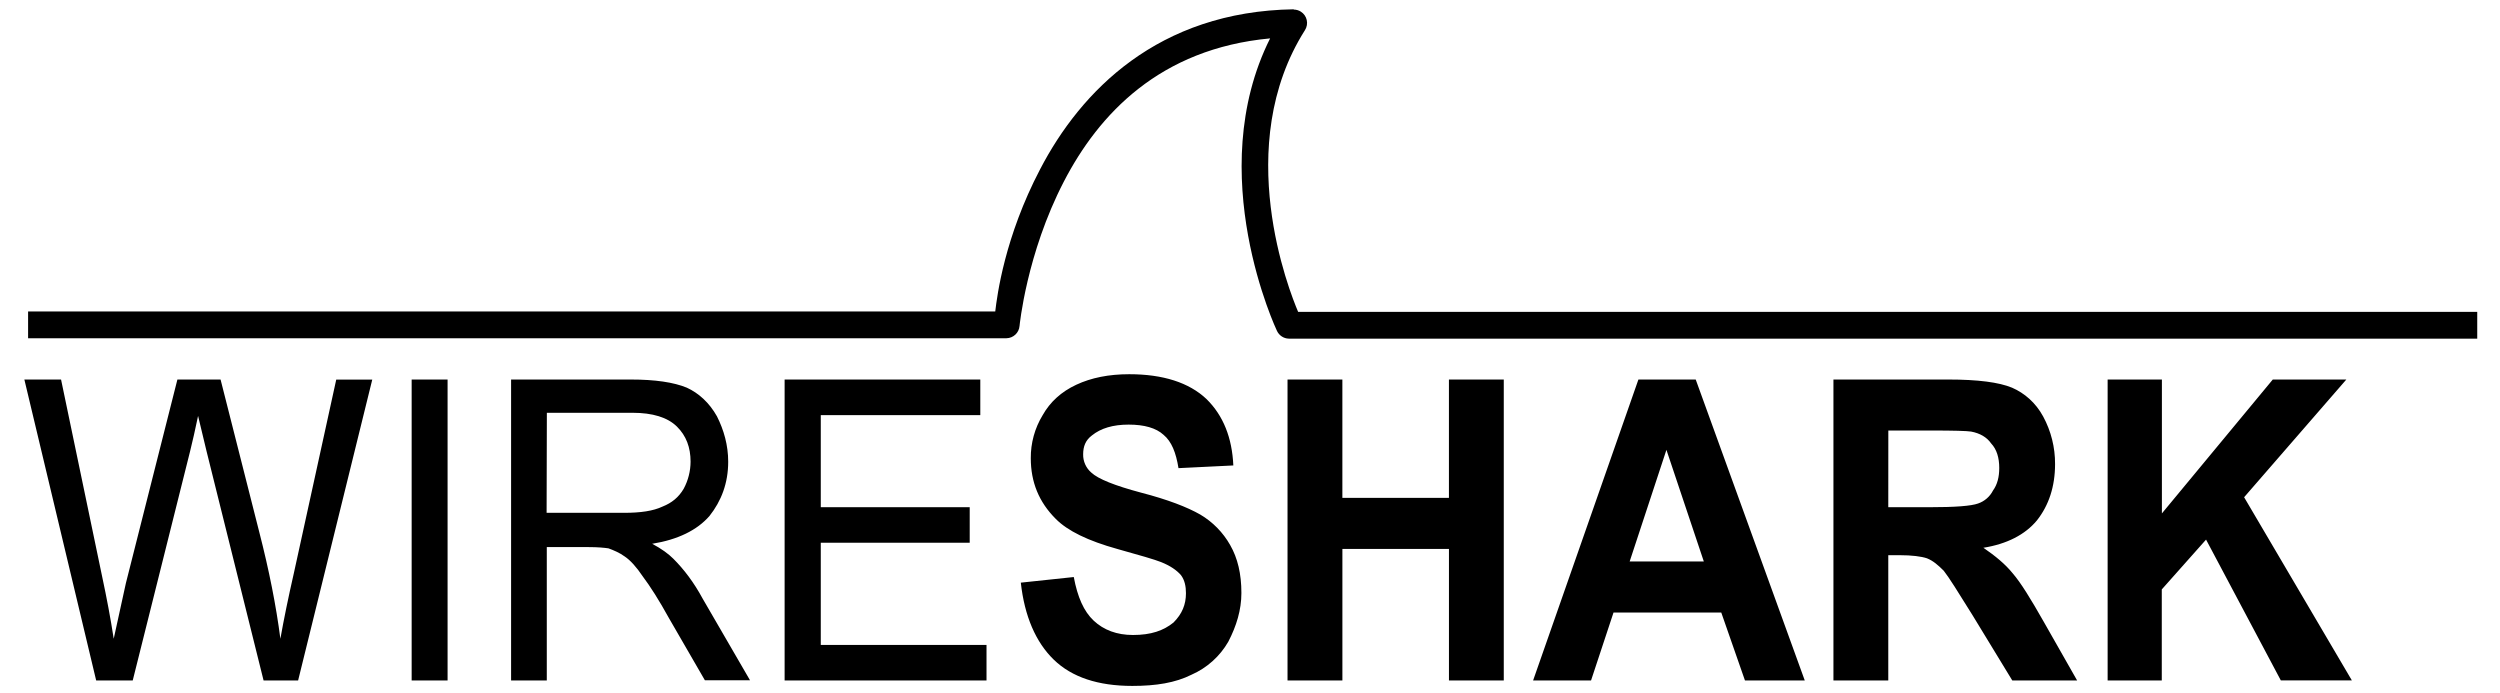
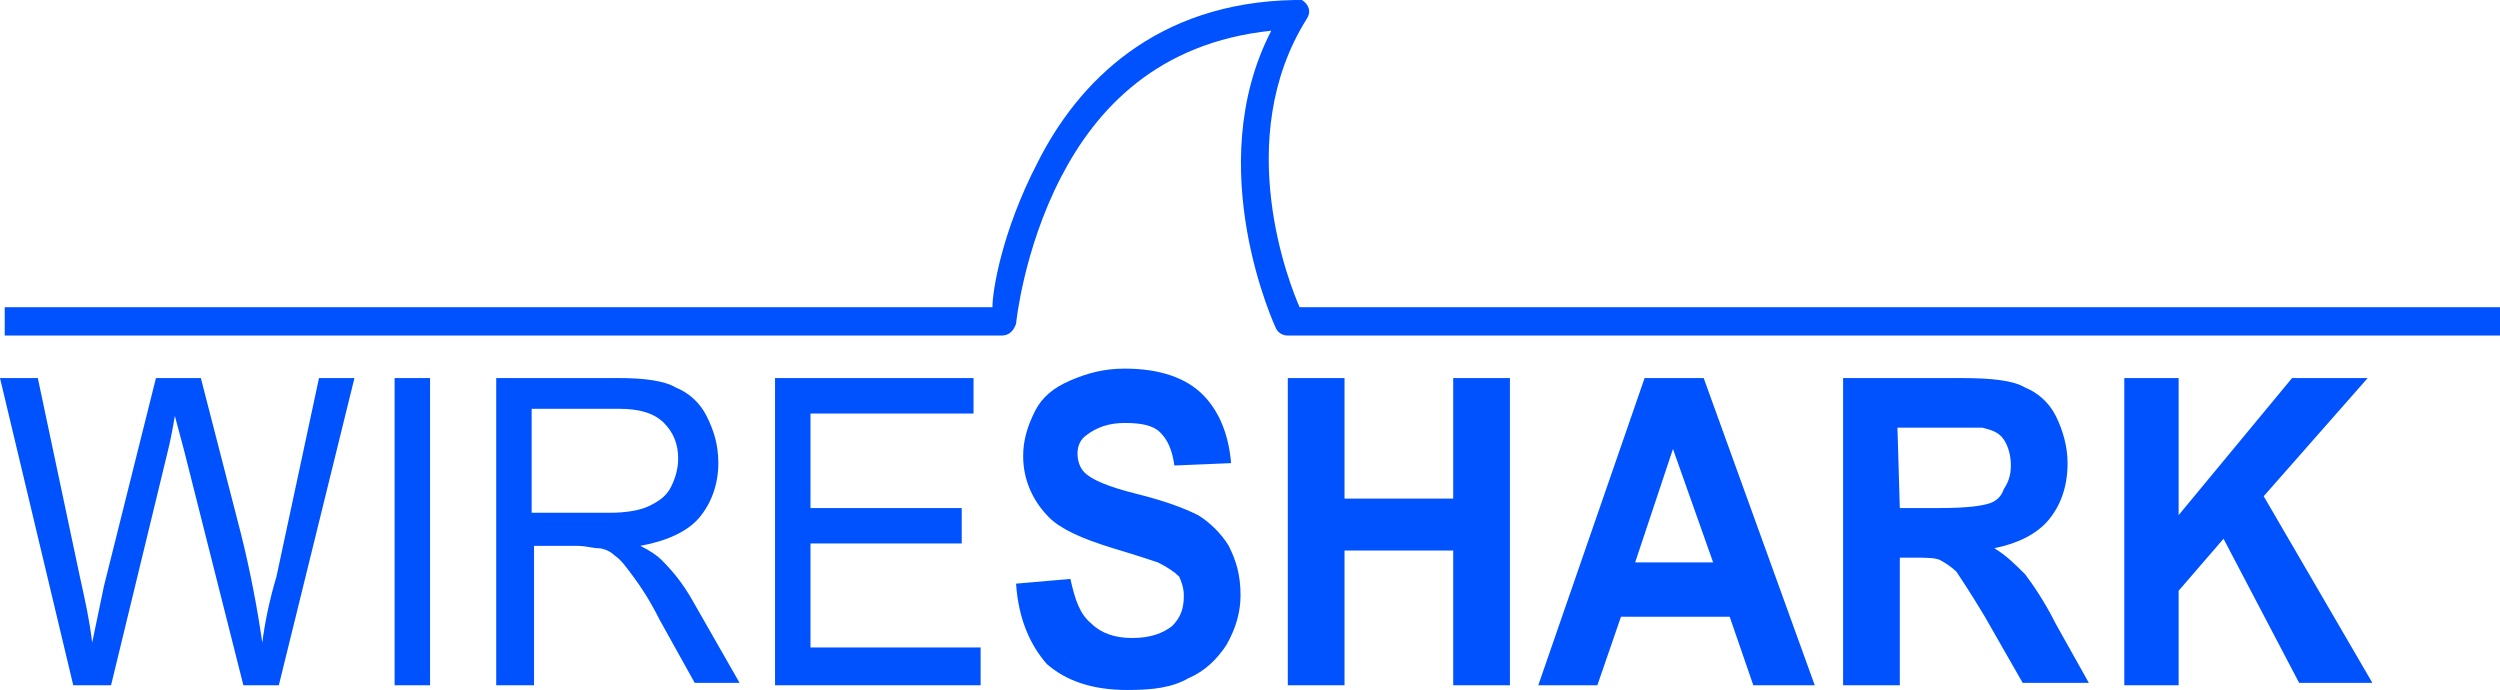
- <svg xmlns="http://www.w3.org/2000/svg" version="1.1" id="Layer_1" x="0px" y="0px" width="107.852px" height="29.867px" viewBox="6.041 12.544 107.852 29.867" enable-background="new 6.041 12.544 107.852 29.867" xml:space="preserve">
-   <path d="M61.855,12.945c-5.86,0.09-9.194,3.54-10.942,6.9c-1.532,2.925-1.855,5.447-1.936,6.135H7.253v1.156H49.46  c0.296-0.005,0.541-0.234,0.565-0.53c0,0,0.296-3.11,1.91-6.226c1.506-2.91,4.14-5.737,8.9-6.18  c-2.93,5.845,0.296,12.62,0.296,12.62c0.094,0.199,0.291,0.329,0.512,0.333h51.268v-1.156H62.043  c-0.376-0.882-2.877-7.15,0.296-12.154c0.171-0.27,0.091-0.626-0.179-0.797c-0.092-0.058-0.197-0.088-0.305-0.089V12.945z   M10.19,41.9L7.092,28.917h1.583l1.777,8.521c0.19,0.887,0.358,1.773,0.495,2.662l0.524-2.394l2.223-8.788h1.863l1.67,6.584  c0.422,1.641,0.726,3.172,0.91,4.598c0.148-0.834,0.34-1.774,0.58-2.824l1.83-8.357h1.554L18.902,41.9h-1.49l-2.46-9.889  l-0.366-1.524c-0.124,0.597-0.24,1.105-0.344,1.524L11.767,41.9H10.19z M23.8,41.9V28.917h1.55V41.9H23.8z M28.09,41.9V28.917h5.162  c1.048,0,1.855,0.118,2.42,0.352c0.51,0.234,0.968,0.645,1.3,1.237c0.296,0.59,0.484,1.242,0.484,1.957  c0,0.922-0.296,1.694-0.807,2.34c-0.538,0.618-1.37,1.022-2.473,1.2c0.403,0.215,0.7,0.431,0.914,0.646  c0.457,0.457,0.887,1.021,1.264,1.72l2.043,3.522H36.45L34.9,39.21c-0.43-0.78-0.807-1.37-1.13-1.8c-0.27-0.403-0.538-0.7-0.78-0.86  c-0.215-0.159-0.484-0.271-0.7-0.35c-0.188-0.027-0.457-0.054-0.86-0.054h-1.8V41.9H28.09z M29.622,34.668h3.334  c0.726,0,1.264-0.08,1.667-0.27c0.403-0.16,0.7-0.403,0.914-0.771c0.193-0.358,0.294-0.76,0.296-1.167  c0-0.613-0.188-1.118-0.59-1.514c-0.402-0.396-1.048-0.594-1.91-0.594h-3.7L29.622,34.668z M39.89,41.9V28.917h8.442v1.535H41.45  v3.973h6.425v1.532H41.45v4.41h7.15V41.9H39.89z M50.08,37.68l2.285-0.242c0.16,0.86,0.43,1.48,0.86,1.883  c0.43,0.402,0.995,0.617,1.694,0.617c0.78,0,1.317-0.188,1.747-0.537c0.376-0.377,0.538-0.78,0.538-1.265  c0-0.296-0.054-0.565-0.215-0.78c-0.188-0.215-0.457-0.402-0.86-0.564c-0.27-0.107-0.914-0.296-1.882-0.564  c-1.264-0.351-2.15-0.781-2.662-1.301c-0.726-0.726-1.075-1.586-1.075-2.615c-0.005-0.654,0.171-1.297,0.511-1.855  c0.323-0.575,0.807-1.014,1.452-1.315c0.645-0.301,1.398-0.454,2.285-0.454c1.452,0,2.58,0.358,3.334,1.073  c0.726,0.715,1.102,1.671,1.156,2.863l-2.366,0.116c-0.108-0.668-0.296-1.148-0.645-1.438c-0.323-0.296-0.833-0.44-1.506-0.44  s-1.2,0.156-1.586,0.469c-0.27,0.202-0.376,0.47-0.376,0.811c-0.007,0.301,0.121,0.59,0.349,0.787  c0.296,0.28,1.022,0.567,2.15,0.868c1.156,0.3,1.99,0.624,2.554,0.946c0.538,0.318,0.983,0.772,1.29,1.316  c0.323,0.565,0.484,1.237,0.484,2.07c0,0.727-0.215,1.425-0.565,2.098c-0.363,0.632-0.919,1.131-1.586,1.424  c-0.7,0.351-1.532,0.484-2.554,0.484c-1.48,0-2.608-0.376-3.387-1.13C50.725,40.249,50.24,39.13,50.08,37.68z M61.586,41.9V28.917  h2.366v5.104h4.597v-5.104h2.366V41.9H68.55v-5.674h-4.597V41.9H61.586z M83.9,41.9h-2.58l-1.022-2.93h-4.649L74.68,41.9h-2.5  l4.543-12.982h2.473L83.9,41.9z M79.545,36.766l-1.613-4.815l-1.586,4.815H79.545z M85.137,41.9V28.917H90.1  c1.264,0,2.178,0.118,2.742,0.352c0.538,0.234,1.021,0.648,1.344,1.245c0.34,0.629,0.516,1.334,0.512,2.049  c0,0.974-0.271,1.783-0.78,2.429c-0.51,0.618-1.3,1.022-2.312,1.183c0.51,0.35,0.939,0.7,1.264,1.102  c0.35,0.404,0.779,1.103,1.344,2.098L95.65,41.9h-2.797l-1.72-2.823c-0.618-0.995-1.022-1.64-1.237-1.91  c-0.242-0.242-0.457-0.431-0.726-0.538c-0.241-0.08-0.646-0.134-1.183-0.134h-0.484V41.9H85.137z M87.503,34.426h1.747  c1.156,0,1.828-0.054,2.124-0.16c0.28-0.095,0.511-0.295,0.646-0.559c0.188-0.26,0.27-0.583,0.27-0.977  c0-0.436-0.107-0.799-0.35-1.057c-0.188-0.27-0.484-0.439-0.86-0.51c-0.188-0.03-0.753-0.046-1.72-0.046h-1.855L87.503,34.426z   M96.966,41.9V28.917h2.341v5.776l4.784-5.776h3.173l-4.41,5.078l4.649,7.903h-3.065l-3.226-6.075l-1.91,2.149V41.9H96.966z" />
+ <svg xmlns="http://www.w3.org/2000/svg" version="1.1" id="Layer_1" x="0px" y="0px" viewBox="0 0 105.8 29.2" style="enable-background:new 0 0 105.8 29.2;" xml:space="preserve">
+   <style type="text/css">
+ 	.st0{fill:#0052FF;}
+ </style>
+   <path class="st0" d="M54.8,0c-5.9,0.1-9.2,3.5-10.9,6.9c-1.5,2.9-1.9,5.4-1.9,6.1H0.2v1.2h42.2c0.3,0,0.5-0.2,0.6-0.5  c0,0,0.3-3.1,1.9-6.2c1.5-2.9,4.1-5.7,8.9-6.2C50.8,7.1,54,13.9,54,13.9c0.1,0.2,0.3,0.3,0.5,0.3h51.3v-1.2H55  c-0.4-0.9-2.9-7.1,0.3-12.2c0.2-0.3,0.1-0.6-0.2-0.8C55,0,54.9,0,54.8,0L54.8,0z M3.1,29L0,16h1.6l1.8,8.5c0.2,0.9,0.4,1.8,0.5,2.7  l0.5-2.4L6.6,16h1.9l1.7,6.6c0.4,1.6,0.7,3.2,0.9,4.6c0.1-0.8,0.3-1.8,0.6-2.8l1.8-8.4H15l-3.2,13h-1.5l-2.5-9.9l-0.4-1.5  c-0.1,0.6-0.2,1.1-0.3,1.5L4.7,29H3.1z M16.7,29V16h1.5v13H16.7z M21,29V16h5.2c1,0,1.9,0.1,2.4,0.4c0.5,0.2,1,0.6,1.3,1.2  c0.3,0.6,0.5,1.2,0.5,2c0,0.9-0.3,1.7-0.8,2.3c-0.5,0.6-1.4,1-2.5,1.2c0.4,0.2,0.7,0.4,0.9,0.6c0.5,0.5,0.9,1,1.3,1.7l2,3.5h-1.9  l-1.5-2.7c-0.4-0.8-0.8-1.4-1.1-1.8c-0.3-0.4-0.5-0.7-0.8-0.9c-0.2-0.2-0.5-0.3-0.7-0.3c-0.2,0-0.5-0.1-0.9-0.1h-1.8V29H21z   M22.5,21.7h3.3c0.7,0,1.3-0.1,1.7-0.3c0.4-0.2,0.7-0.4,0.9-0.8c0.2-0.4,0.3-0.8,0.3-1.2c0-0.6-0.2-1.1-0.6-1.5s-1-0.6-1.9-0.6h-3.7  L22.5,21.7z M32.8,29V16h8.4v1.5h-6.9v4h6.4V23h-6.4v4.4h7.2V29H32.8z M43,24.7l2.3-0.2c0.2,0.9,0.4,1.5,0.9,1.9  c0.4,0.4,1,0.6,1.7,0.6c0.8,0,1.3-0.2,1.7-0.5c0.4-0.4,0.5-0.8,0.5-1.3c0-0.3-0.1-0.6-0.2-0.8c-0.2-0.2-0.5-0.4-0.9-0.6  c-0.3-0.1-0.9-0.3-1.9-0.6c-1.3-0.4-2.2-0.8-2.7-1.3c-0.7-0.7-1.1-1.6-1.1-2.6c0-0.7,0.2-1.3,0.5-1.9c0.3-0.6,0.8-1,1.5-1.3  s1.4-0.5,2.3-0.5c1.5,0,2.6,0.4,3.3,1.1c0.7,0.7,1.1,1.7,1.2,2.9l-2.4,0.1c-0.1-0.7-0.3-1.1-0.6-1.4c-0.3-0.3-0.8-0.4-1.5-0.4  s-1.2,0.2-1.6,0.5c-0.3,0.2-0.4,0.5-0.4,0.8c0,0.3,0.1,0.6,0.3,0.8c0.3,0.3,1,0.6,2.2,0.9c1.2,0.3,2,0.6,2.6,0.9  c0.5,0.3,1,0.8,1.3,1.3c0.3,0.6,0.5,1.2,0.5,2.1c0,0.7-0.2,1.4-0.6,2.1c-0.4,0.6-0.9,1.1-1.6,1.4c-0.7,0.4-1.5,0.5-2.6,0.5  c-1.5,0-2.6-0.4-3.4-1.1C43.6,27.3,43.1,26.2,43,24.7z M54.5,29V16h2.4v5.1h4.6V16h2.4v13h-2.4v-5.7h-4.6V29H54.5z M76.8,29h-2.6  l-1-2.9h-4.6l-1,2.9h-2.5l4.5-13h2.5L76.8,29z M72.5,23.8L70.8,19l-1.6,4.8H72.5z M78,29V16h5c1.3,0,2.2,0.1,2.7,0.4  c0.5,0.2,1,0.6,1.3,1.2c0.3,0.6,0.5,1.3,0.5,2c0,1-0.3,1.8-0.8,2.4c-0.5,0.6-1.3,1-2.3,1.2c0.5,0.3,0.9,0.7,1.3,1.1  c0.3,0.4,0.8,1.1,1.3,2.1l1.4,2.5h-2.8L84,26.1c-0.6-1-1-1.6-1.2-1.9c-0.2-0.2-0.5-0.4-0.7-0.5c-0.2-0.1-0.6-0.1-1.2-0.1h-0.5V29H78  z M80.4,21.5h1.7c1.2,0,1.8-0.1,2.1-0.2c0.3-0.1,0.5-0.3,0.6-0.6c0.2-0.3,0.3-0.6,0.3-1c0-0.4-0.1-0.8-0.3-1.1  c-0.2-0.3-0.5-0.4-0.9-0.5c-0.2,0-0.8,0-1.7,0h-1.9L80.4,21.5z M89.9,29V16h2.3v5.8L97,16h3.2L95.8,21l4.6,7.9h-3.1l-3.2-6.1  L92.2,25V29H89.9z" />
</svg>
